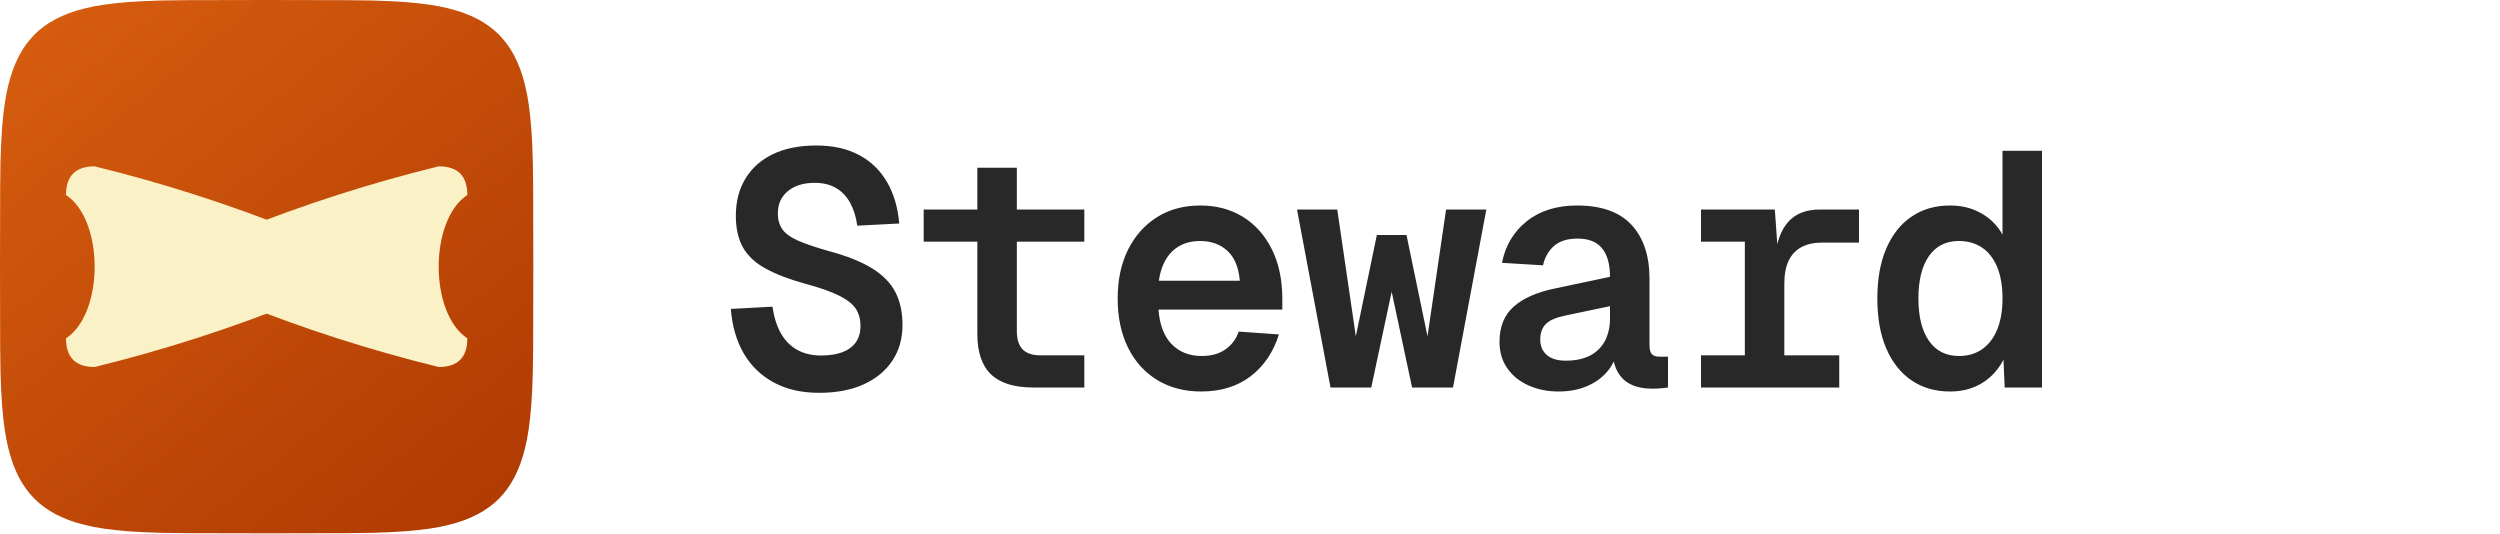
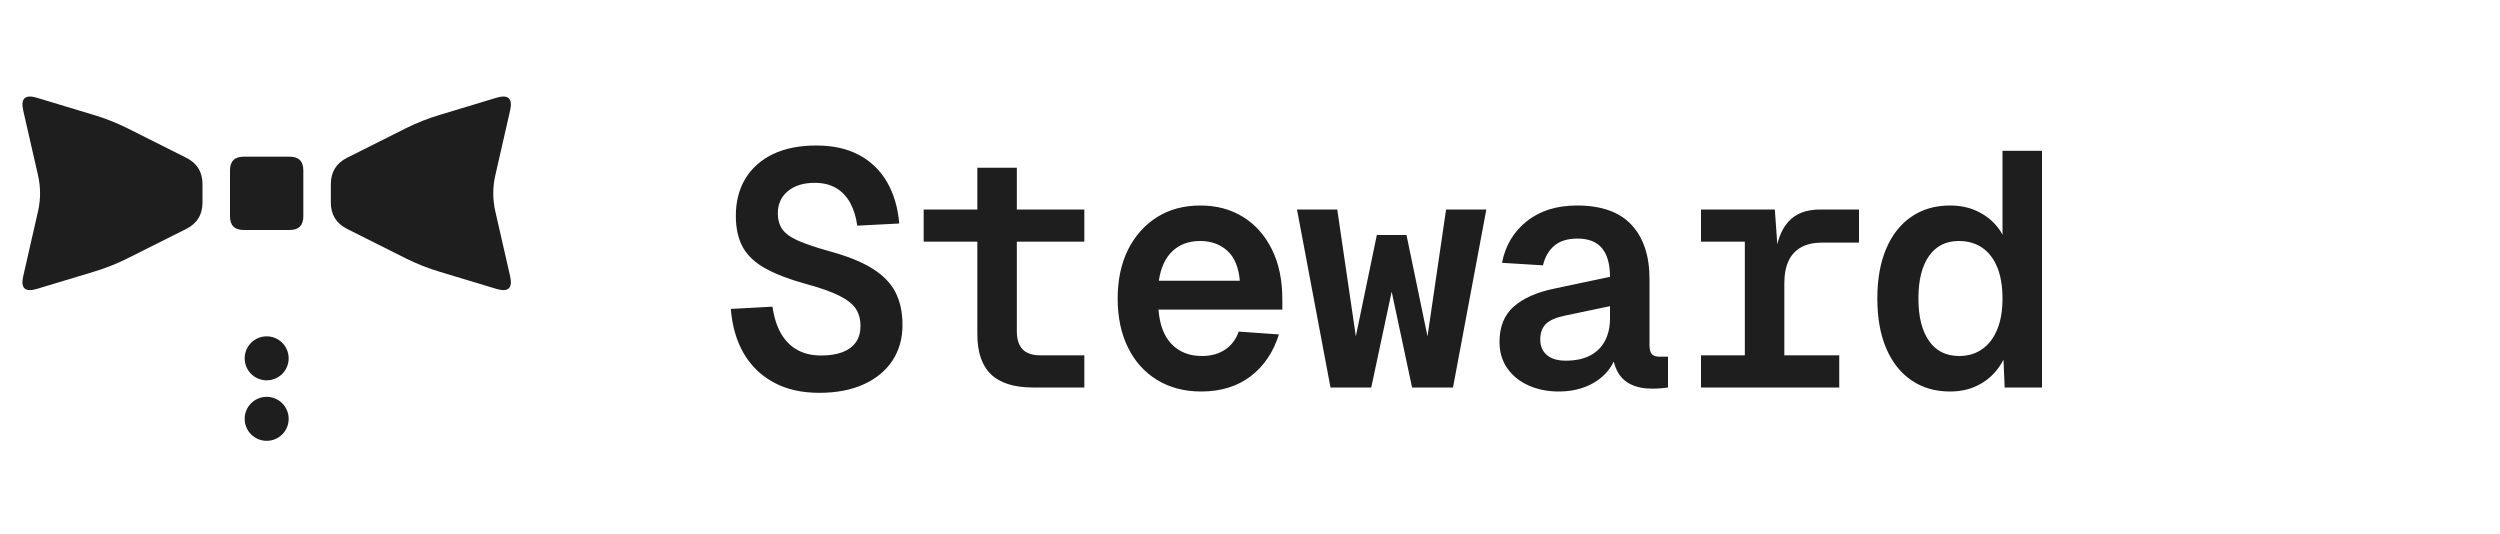
<svg xmlns="http://www.w3.org/2000/svg" role="img" aria-label="Steward" width="300" height="64" viewBox="0 0 300 64">
-   <defs>
-     <linearGradient id="tile" gradientUnits="userSpaceOnUse" x1="6" y1="0" x2="58" y2="64">
-       <stop offset="0" stop-color="#d65d0e" />
-       <stop offset="1" stop-color="#af3a03" />
-     </linearGradient>
-   </defs>
-   <path d="M 64 32 L 63.98 41.58 L 63.94 44.64 L 63.86 46.85 L 63.75 48.64 L 63.61 50.17 L 63.44 51.51 L 63.24 52.71 L 63 53.79 L 62.73 54.78 L 62.43 55.69 L 62.09 56.52 L 61.72 57.3 L 61.31 58.01 L 60.87 58.67 L 60.38 59.29 L 59.86 59.86 L 59.29 60.38 L 58.67 60.87 L 58.01 61.31 L 57.3 61.72 L 56.52 62.09 L 55.69 62.43 L 54.78 62.73 L 53.79 63 L 52.71 63.24 L 51.51 63.44 L 50.17 63.61 L 48.64 63.75 L 46.85 63.86 L 44.64 63.94 L 41.58 63.98 L 32 64 L 22.42 63.98 L 19.36 63.94 L 17.15 63.86 L 15.36 63.75 L 13.83 63.61 L 12.49 63.44 L 11.29 63.24 L 10.21 63 L 9.22 62.73 L 8.31 62.43 L 7.48 62.09 L 6.7 61.72 L 5.99 61.31 L 5.33 60.87 L 4.71 60.38 L 4.14 59.86 L 3.62 59.29 L 3.13 58.67 L 2.69 58.01 L 2.28 57.3 L 1.91 56.52 L 1.57 55.69 L 1.27 54.78 L 1 53.79 L 0.76 52.71 L 0.56 51.51 L 0.39 50.17 L 0.25 48.64 L 0.14 46.85 L 0.06 44.64 L 0.02 41.58 L 0 32 L 0.02 22.42 L 0.06 19.36 L 0.14 17.15 L 0.25 15.36 L 0.39 13.83 L 0.56 12.49 L 0.76 11.29 L 1 10.21 L 1.27 9.22 L 1.57 8.31 L 1.91 7.48 L 2.28 6.7 L 2.69 5.99 L 3.13 5.33 L 3.62 4.71 L 4.14 4.14 L 4.71 3.62 L 5.33 3.13 L 5.99 2.69 L 6.7 2.28 L 7.48 1.91 L 8.31 1.57 L 9.22 1.27 L 10.21 1 L 11.29 0.76 L 12.49 0.56 L 13.83 0.39 L 15.36 0.25 L 17.15 0.14 L 19.36 0.06 L 22.42 0.02 L 32 0 L 41.58 0.02 L 44.64 0.06 L 46.85 0.14 L 48.64 0.25 L 50.17 0.39 L 51.51 0.56 L 52.71 0.76 L 53.79 1 L 54.78 1.27 L 55.69 1.57 L 56.52 1.91 L 57.3 2.28 L 58.01 2.69 L 58.67 3.13 L 59.29 3.62 L 59.86 4.14 L 60.38 4.71 L 60.87 5.33 L 61.31 5.99 L 61.72 6.7 L 62.09 7.48 L 62.43 8.31 L 62.73 9.22 L 63 10.21 L 63.24 11.29 L 63.44 12.49 L 63.61 13.83 L 63.75 15.36 L 63.86 17.15 L 63.94 19.36 L 63.98 22.42 Z" fill="url(#tile)" />
-   <g transform="translate(32 32) scale(0.86) translate(-32 -32)">
-     <path d="M 36 27 Q 22.34 21.52 8 18 Q 4 18 4 22 C 9.33 25.5 9.33 38.5 4 42 Q 4 46 8 46 Q 22.34 42.48 36 37 Z" fill="#fbf1c7" />
-     <path d="M 28 27 Q 41.66 21.52 56 18 Q 60 18 60 22 C 54.67 25.5 54.67 38.5 60 42 Q 60 46 56 46 Q 41.66 42.48 28 37 Z" fill="#fbf1c7" />
+   <g transform="translate(-3.2 -12) scale(1.1)">
+     <path fill="#1e1e1e" d="M 5.44 22.95 Q 5 21 6.92 21.57L 13.08 23.43 Q 15 24 16.79 24.89L 23.21 28.11 Q 25 29 25 31L 25 33 Q 25 35 23.21 35.89L 16.79 39.11 Q 15 40 13.08 40.57L 6.92 42.43 Q 5 43 5.44 41.05L 7.06 33.95 Q 7.5 32 7.06 30.05 Z" />
+     <path fill="#1e1e1e" d="M 58.56 22.95 Q 59 21 57.08 21.57L 50.92 23.43 Q 49 24 47.21 24.89L 40.79 28.11 Q 39 29 39 31L 39 33 Q 39 35 40.79 35.89L 47.21 39.11 Q 49 40 50.92 40.57L 57.08 42.43 Q 59 43 58.56 41.05L 56.94 33.95 Q 56.5 32 56.94 30.05 Z" />
+     <path fill="#1e1e1e" d="M 28 29.5 Q 28 28 29.5 28L 34.5 28 Q 36 28 36 29.5L 36 34.5 Q 36 36 34.5 36L 29.5 36 Q 28 36 28 34.5 Z" />
+     <circle fill="#1e1e1e" cx="32" cy="50" r="2.4" />
+     <circle fill="#1e1e1e" cx="32" cy="56.6" r="2.4" />
  </g>
-   <path d="M98.30 47.14Q95.15 47.14 92.86 45.90Q90.56 44.66 89.25 42.41Q87.94 40.16 87.70 37.07L92.70 36.80Q92.97 38.72 93.73 40.04Q94.50 41.35 95.70 42.00Q96.90 42.66 98.52 42.66Q100.04 42.66 101.10 42.26Q102.15 41.85 102.71 41.06Q103.26 40.26 103.26 39.12Q103.26 37.93 102.71 37.07Q102.15 36.21 100.72 35.49Q99.28 34.76 96.60 34.04Q93.72 33.24 91.88 32.23Q90.03 31.22 89.16 29.70Q88.30 28.17 88.30 25.89Q88.30 23.35 89.44 21.45Q90.58 19.55 92.74 18.50Q94.91 17.46 97.96 17.46Q100.96 17.46 103.09 18.60Q105.22 19.74 106.44 21.84Q107.66 23.93 107.91 26.82L102.87 27.08Q102.66 25.52 102.03 24.36Q101.40 23.20 100.34 22.57Q99.27 21.94 97.77 21.94Q95.74 21.94 94.54 22.94Q93.34 23.93 93.34 25.60Q93.34 26.73 93.87 27.50Q94.40 28.26 95.73 28.86Q97.06 29.45 99.43 30.12Q102.74 31.01 104.68 32.22Q106.62 33.43 107.46 35.08Q108.30 36.72 108.30 39.00Q108.30 41.45 107.08 43.29Q105.86 45.12 103.62 46.13Q101.38 47.14 98.30 47.14Z M123.99 46.50Q120.56 46.50 118.92 44.92Q117.28 43.35 117.28 40.08V20.13H122.02V39.73Q122.02 41.21 122.72 41.93Q123.42 42.64 124.86 42.64H130.12V46.50ZM110.84 29.00V25.14H130.12V29.00Z M144.14 46.98Q141.14 46.98 138.88 45.61Q136.62 44.24 135.37 41.73Q134.12 39.21 134.12 35.82Q134.12 32.48 135.36 29.97Q136.61 27.47 138.84 26.06Q141.06 24.66 144.05 24.66Q146.94 24.66 149.15 26.02Q151.37 27.39 152.62 29.91Q153.88 32.43 153.88 35.91V37.15H139.02Q139.22 39.88 140.60 41.30Q141.98 42.72 144.22 42.72Q145.92 42.72 147.06 41.92Q148.20 41.12 148.64 39.79L153.47 40.13Q152.47 43.32 150.08 45.15Q147.68 46.98 144.14 46.98ZM139.06 33.69H148.78Q148.57 31.27 147.28 30.09Q145.99 28.92 144.02 28.92Q141.99 28.92 140.70 30.13Q139.41 31.34 139.06 33.69Z M159.66 46.50 155.64 25.14H160.47L162.70 40.36L165.22 28.20H168.78L171.30 40.36L173.53 25.14H178.36L174.36 46.50H169.45L167.00 35.00L164.55 46.50Z M187.04 46.98Q185.06 46.98 183.44 46.26Q181.82 45.54 180.88 44.20Q179.94 42.86 179.94 41.03Q179.94 38.31 181.64 36.80Q183.34 35.29 186.53 34.63L193.20 33.22Q193.20 30.96 192.25 29.80Q191.30 28.63 189.31 28.63Q187.50 28.63 186.50 29.50Q185.50 30.36 185.16 31.84L180.24 31.54Q180.84 28.44 183.21 26.55Q185.58 24.66 189.25 24.66Q193.62 24.66 195.78 26.98Q197.94 29.31 197.94 33.46V41.43Q197.94 42.21 198.24 42.51Q198.54 42.80 199.12 42.80H200.16V46.50Q199.92 46.54 199.38 46.59Q198.83 46.64 198.27 46.64Q196.75 46.64 195.69 46.12Q194.63 45.60 194.08 44.55Q193.53 43.50 193.47 41.96H194.08Q193.86 43.38 192.92 44.53Q191.97 45.68 190.46 46.33Q188.94 46.98 187.04 46.98ZM187.89 43.28Q189.62 43.28 190.80 42.67Q191.98 42.06 192.59 40.91Q193.20 39.76 193.20 38.20V36.74L187.87 37.86Q186.18 38.20 185.50 38.88Q184.83 39.56 184.83 40.74Q184.83 41.93 185.63 42.61Q186.42 43.28 187.89 43.28Z M204.12 46.50V42.64H211.47L209.38 44.71V26.91L211.47 29.00H204.12V25.14H212.98L213.42 31.33L213.00 31.00Q213.27 28.09 214.59 26.62Q215.91 25.14 218.42 25.14H223.08V29.11H218.70Q217.17 29.11 216.16 29.66Q215.14 30.22 214.63 31.30Q214.12 32.39 214.12 34.02V44.71L212.06 42.64H220.71V46.50Z M233.99 46.98Q231.34 46.98 229.38 45.64Q227.42 44.31 226.35 41.81Q225.28 39.32 225.28 35.82Q225.28 32.32 226.35 29.83Q227.42 27.33 229.38 26.00Q231.34 24.66 233.99 24.66Q235.78 24.66 237.17 25.30Q238.57 25.94 239.49 27.00Q240.42 28.05 240.74 29.32L240.30 30.21V18.10H245.04V46.50H240.56L240.33 41.11L240.91 41.92Q240.48 43.37 239.52 44.52Q238.57 45.67 237.18 46.32Q235.78 46.98 233.99 46.98ZM235.10 42.72Q236.69 42.72 237.86 41.90Q239.03 41.08 239.67 39.53Q240.30 37.98 240.30 35.82Q240.30 33.61 239.67 32.07Q239.03 30.52 237.86 29.72Q236.68 28.92 235.06 28.92Q232.74 28.92 231.48 30.72Q230.21 32.52 230.21 35.82Q230.21 39.09 231.48 40.91Q232.74 42.72 235.10 42.72Z" fill="#282828" />
+   <path d="M98.30 47.14Q95.15 47.14 92.86 45.90Q90.56 44.66 89.25 42.41Q87.94 40.16 87.70 37.07L92.70 36.80Q92.97 38.72 93.73 40.04Q94.50 41.35 95.70 42.00Q96.90 42.66 98.52 42.66Q100.04 42.66 101.10 42.26Q102.15 41.85 102.71 41.06Q103.26 40.26 103.26 39.12Q103.26 37.93 102.71 37.07Q102.15 36.21 100.72 35.49Q99.28 34.76 96.60 34.04Q93.72 33.24 91.88 32.23Q90.03 31.22 89.16 29.70Q88.30 28.17 88.30 25.89Q88.30 23.35 89.44 21.45Q90.58 19.55 92.74 18.50Q94.91 17.46 97.96 17.46Q100.96 17.46 103.09 18.60Q105.22 19.74 106.44 21.84Q107.66 23.93 107.91 26.82L102.87 27.08Q102.66 25.52 102.03 24.36Q101.40 23.20 100.34 22.57Q99.27 21.94 97.77 21.94Q95.74 21.94 94.54 22.94Q93.34 23.93 93.34 25.60Q93.34 26.73 93.87 27.50Q94.40 28.26 95.73 28.86Q97.06 29.45 99.43 30.12Q102.74 31.01 104.68 32.22Q106.62 33.43 107.46 35.08Q108.30 36.72 108.30 39.00Q108.30 41.45 107.08 43.29Q105.86 45.12 103.62 46.13Q101.38 47.14 98.30 47.14Z M123.99 46.50Q120.56 46.50 118.92 44.92Q117.28 43.35 117.28 40.08V20.13H122.02V39.73Q122.02 41.21 122.72 41.93Q123.42 42.64 124.86 42.64H130.12V46.50ZM110.84 29.00V25.14H130.12V29.00Z M144.14 46.98Q141.14 46.98 138.88 45.61Q136.62 44.24 135.37 41.73Q134.12 39.21 134.12 35.82Q134.12 32.48 135.36 29.97Q136.61 27.47 138.84 26.06Q141.06 24.66 144.05 24.66Q146.94 24.66 149.15 26.02Q151.37 27.39 152.62 29.91Q153.88 32.43 153.88 35.91V37.15H139.02Q139.22 39.88 140.60 41.30Q141.98 42.72 144.22 42.72Q145.92 42.72 147.06 41.92Q148.20 41.12 148.64 39.79L153.47 40.13Q152.47 43.32 150.08 45.15Q147.68 46.98 144.14 46.98ZM139.06 33.69H148.78Q148.57 31.27 147.28 30.09Q145.99 28.92 144.02 28.92Q141.99 28.92 140.70 30.13Q139.41 31.34 139.06 33.69Z M159.66 46.50 155.64 25.14H160.47L162.70 40.36L165.22 28.20H168.78L171.30 40.36L173.53 25.14H178.36L174.36 46.50H169.45L167.00 35.00L164.55 46.50Z M187.04 46.98Q185.06 46.98 183.44 46.26Q181.82 45.54 180.88 44.20Q179.94 42.86 179.94 41.03Q179.94 38.31 181.64 36.80Q183.34 35.29 186.53 34.63L193.20 33.22Q193.20 30.96 192.25 29.80Q191.30 28.63 189.31 28.63Q187.50 28.63 186.50 29.50Q185.50 30.36 185.16 31.84L180.24 31.54Q180.84 28.44 183.21 26.55Q185.58 24.66 189.25 24.66Q193.62 24.66 195.78 26.98Q197.94 29.31 197.94 33.46V41.43Q197.94 42.21 198.24 42.51Q198.54 42.80 199.12 42.80H200.16V46.50Q199.92 46.54 199.38 46.59Q198.83 46.64 198.27 46.64Q196.75 46.64 195.69 46.12Q194.63 45.60 194.08 44.55Q193.53 43.50 193.47 41.96H194.08Q193.86 43.38 192.92 44.53Q191.97 45.68 190.46 46.33Q188.94 46.98 187.04 46.98ZM187.89 43.28Q189.62 43.28 190.80 42.67Q191.98 42.06 192.59 40.91Q193.20 39.76 193.20 38.20V36.74L187.87 37.86Q186.18 38.20 185.50 38.88Q184.83 39.56 184.83 40.74Q184.83 41.93 185.63 42.61Q186.42 43.28 187.89 43.28Z M204.12 46.50V42.64H211.47L209.38 44.71V26.91L211.47 29.00H204.12V25.14H212.98L213.42 31.33L213.00 31.00Q213.27 28.09 214.59 26.62Q215.91 25.14 218.42 25.14H223.08V29.11H218.70Q217.17 29.11 216.16 29.66Q215.14 30.22 214.63 31.30Q214.12 32.39 214.12 34.02V44.71L212.06 42.64H220.71V46.50Z M233.99 46.98Q231.34 46.98 229.38 45.64Q227.42 44.31 226.35 41.81Q225.28 39.32 225.28 35.82Q225.28 32.32 226.35 29.83Q227.42 27.33 229.38 26.00Q231.34 24.66 233.99 24.66Q235.78 24.66 237.17 25.30Q238.57 25.94 239.49 27.00Q240.42 28.05 240.74 29.32L240.30 30.21V18.10H245.04V46.50H240.56L240.33 41.11L240.91 41.92Q240.48 43.37 239.52 44.52Q238.57 45.67 237.18 46.32Q235.78 46.98 233.99 46.98ZM235.10 42.72Q236.69 42.72 237.86 41.90Q239.03 41.08 239.67 39.53Q240.30 37.98 240.30 35.82Q240.30 33.61 239.67 32.07Q239.03 30.52 237.86 29.72Q236.68 28.92 235.06 28.92Q232.74 28.92 231.48 30.72Q230.21 32.52 230.21 35.82Q230.21 39.09 231.48 40.91Q232.74 42.72 235.10 42.72Z" fill="#1e1e1e" />
</svg>
